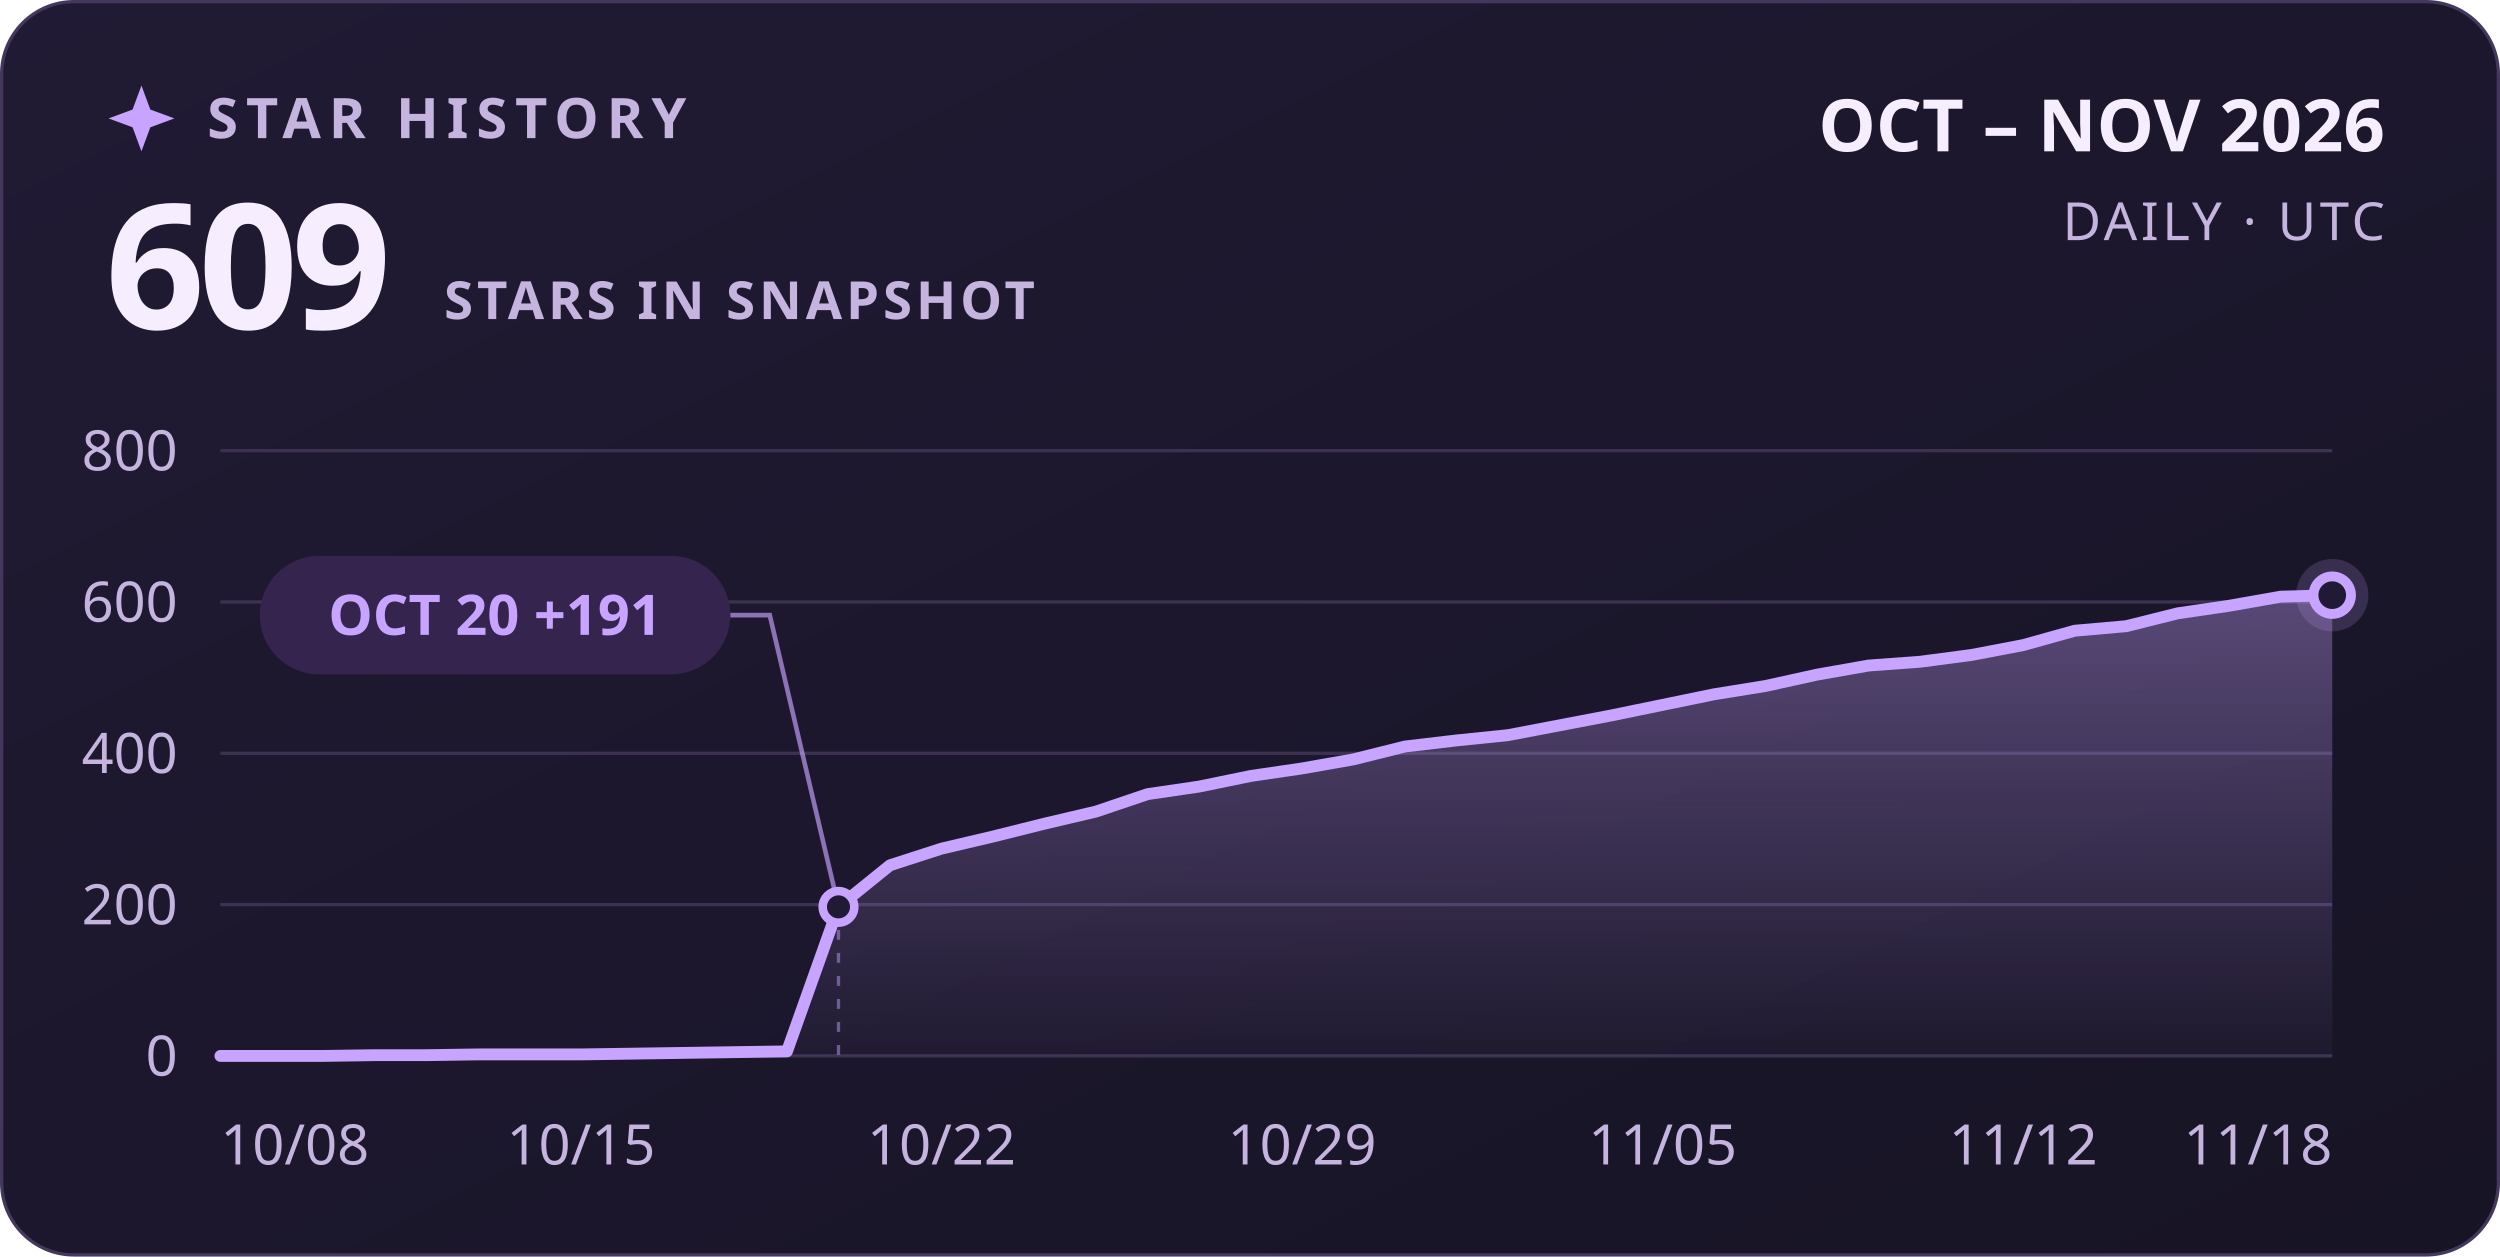
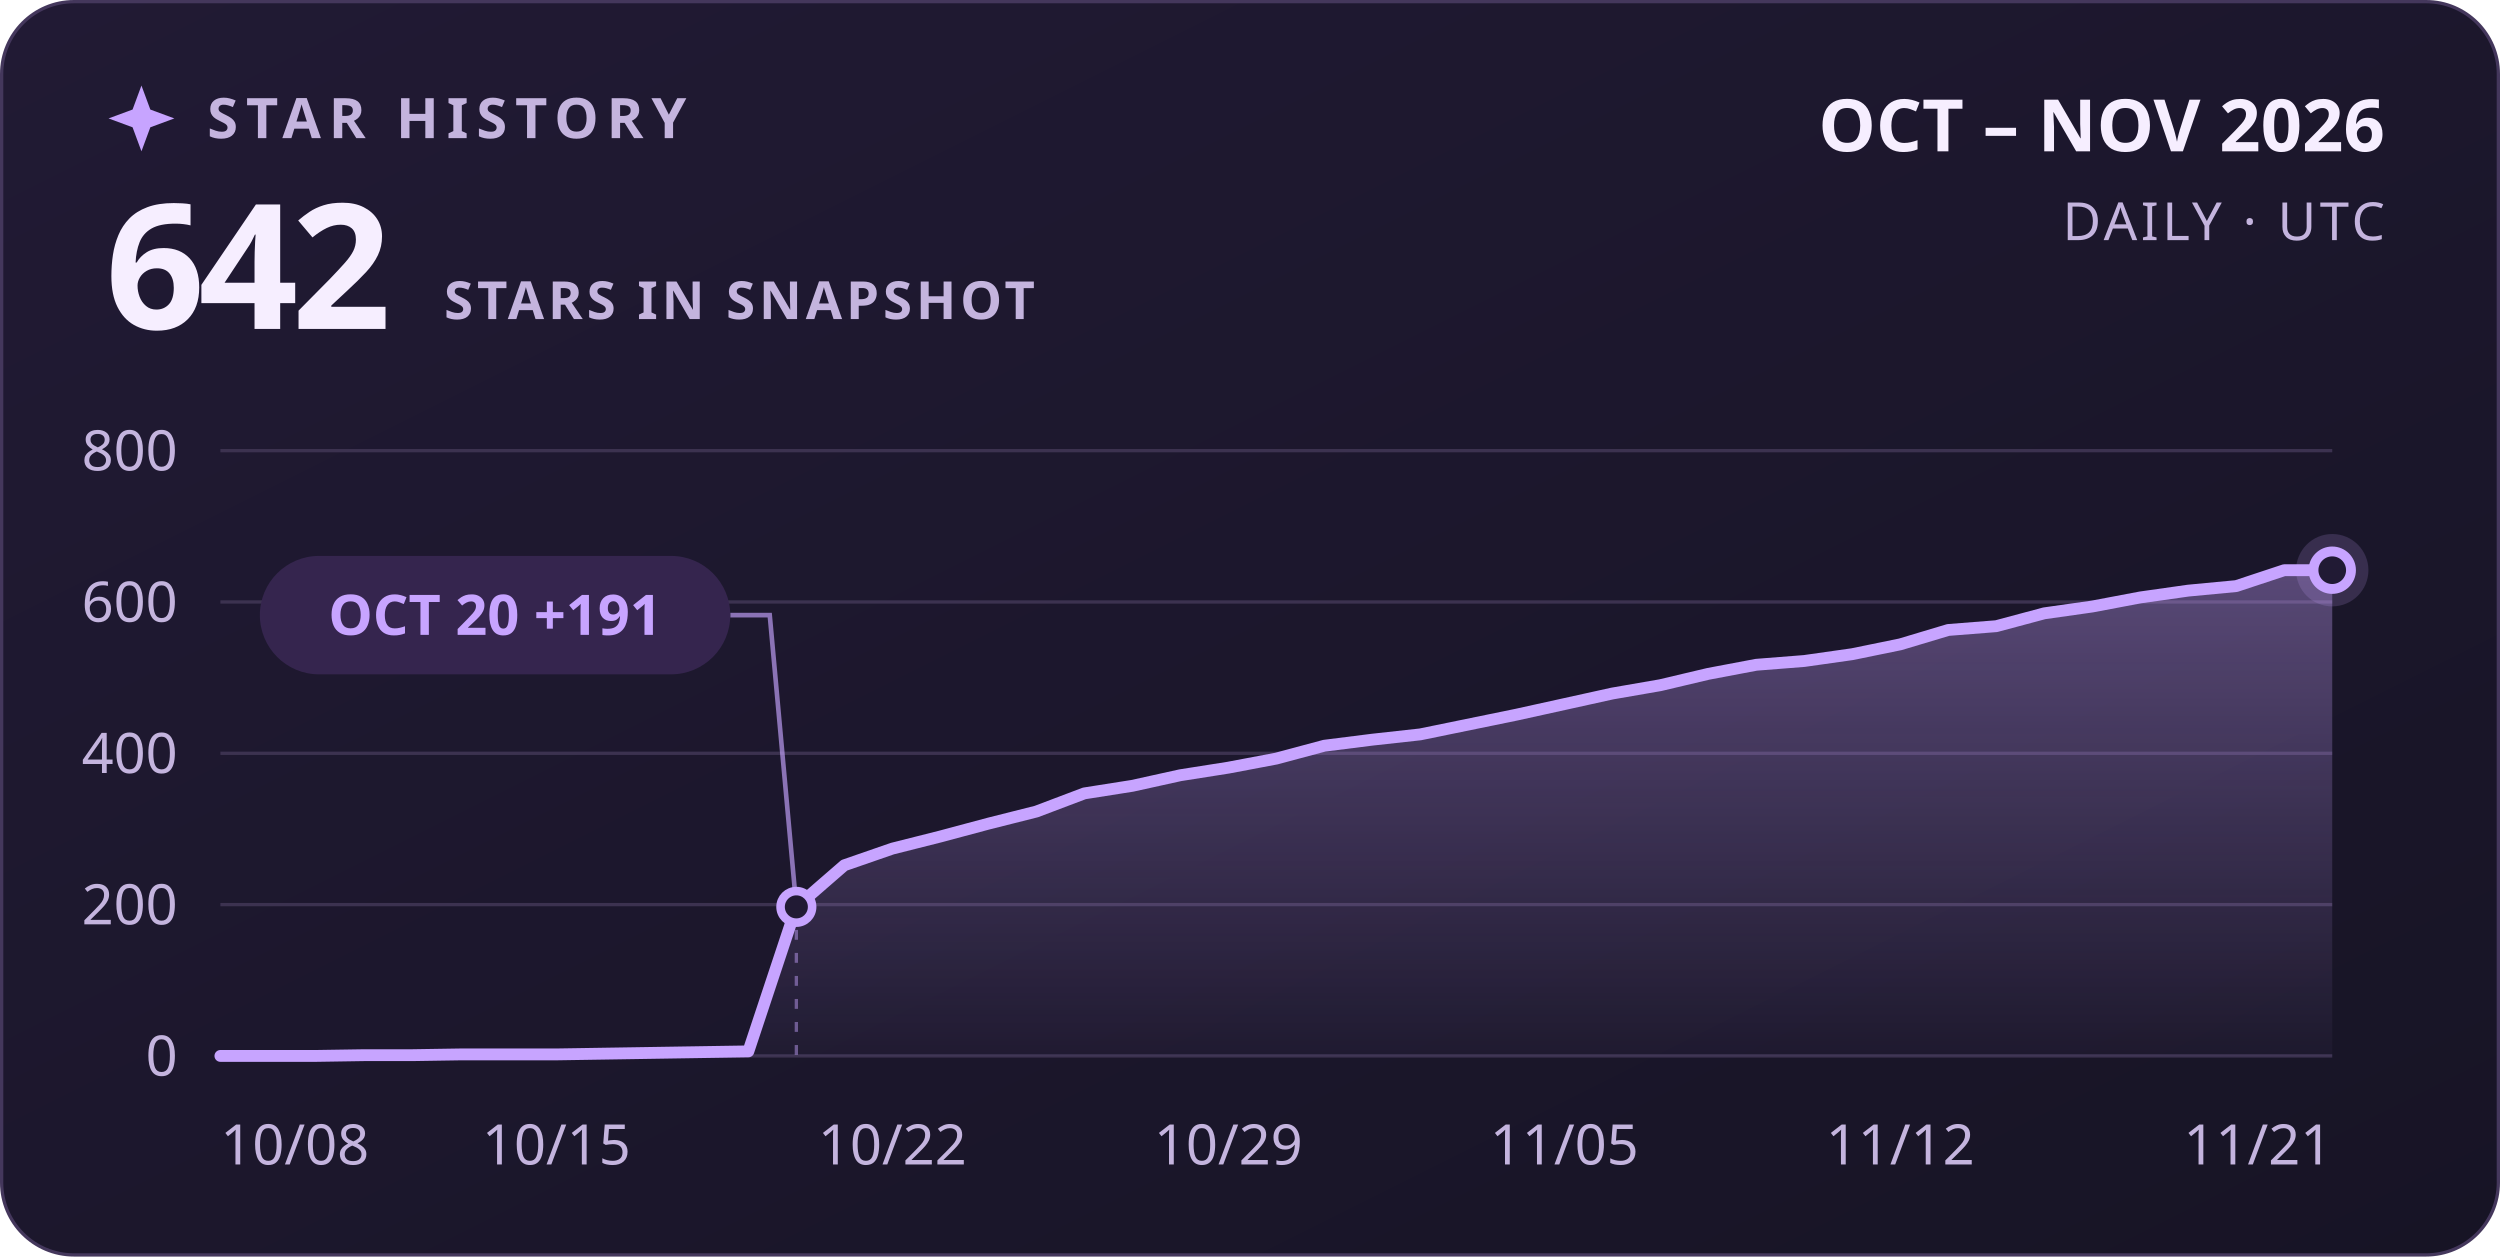
<svg xmlns="http://www.w3.org/2000/svg" width="760" height="382" viewBox="0 0 760 382" role="img" aria-labelledby="title desc">
  <defs>
    <linearGradient id="card" x1="0" y1="0" x2="1" y2="1" gradientUnits="objectBoundingBox">
      <stop stop-color="#211a34" />
      <stop offset="1" stop-color="#171425" />
    </linearGradient>
    <linearGradient id="area" x1="0" y1="0" x2="0" y2="1" gradientUnits="objectBoundingBox">
      <stop stop-color="#c8a3ff" stop-opacity=".36" />
      <stop offset="1" stop-color="#c8a3ff" stop-opacity=".03" />
    </linearGradient>
  </defs>
  <rect x=".5" y=".5" width="759" height="381" rx="22" fill="url(#card)" stroke="#44375c" />
  <g font-family="system-ui, Segoe UI, sans-serif" font-variant-numeric="tabular-nums">
    <path d="M43 26l2.7 7.3L53 36l-7.3 2.7L43 46l-2.7-7.3L33 36l7.3-2.7z" fill="#c7a4ff" />
    <text x="63" y="42" font-size="17" letter-spacing="2.4" font-weight="650" fill="#c4b4de">STAR HISTORY</text>
-     <text x="32" y="100" font-size="53" letter-spacing="-2" font-weight="760" fill="#f6eeff">609</text>
+     <text x="32" y="100" font-size="53" letter-spacing="-2" font-weight="760" fill="#f6eeff">642</text>
    <text x="135" y="97" font-size="16" letter-spacing="1.2" font-weight="650" fill="#c4b4de">STARS IN SNAPSHOT</text>
    <text x="725" y="46" text-anchor="end" font-size="22" font-weight="690" fill="#f6eeff">OCT – NOV 2026</text>
    <text x="725" y="73" text-anchor="end" font-size="16" letter-spacing="1.1" fill="#c4b4de">DAILY · UTC</text>
    <g fill="#c4b4de" font-size="17">
      <path d="M67 321.00H709" stroke="#3c3250" />
      <text x="54" y="327.00" text-anchor="end">0</text>
      <path d="M67 275.00H709" stroke="#3c3250" />
      <text x="54" y="281.00" text-anchor="end">200</text>
      <path d="M67 229.00H709" stroke="#3c3250" />
      <text x="54" y="235.00" text-anchor="end">400</text>
      <path d="M67 183.00H709" stroke="#3c3250" />
      <text x="54" y="189.00" text-anchor="end">600</text>
      <path d="M67 137.00H709" stroke="#3c3250" />
      <text x="54" y="143.00" text-anchor="end">800</text>
      <text x="67.00" y="354" text-anchor="start">10/08</text>
-       <text x="176.61" y="354" text-anchor="middle">10/15</text>
-       <text x="286.22" y="354" text-anchor="middle">10/22</text>
-       <text x="395.83" y="354" text-anchor="middle">10/29</text>
-       <text x="505.44" y="354" text-anchor="middle">11/05</text>
-       <text x="615.05" y="354" text-anchor="middle">11/12</text>
-       <text x="709.00" y="354" text-anchor="end">11/18</text>
+       <text x="169.14" y="354" text-anchor="middle">10/15</text>
+       <text x="271.27" y="354" text-anchor="middle">10/22</text>
+       <text x="373.41" y="354" text-anchor="middle">10/29</text>
+       <text x="475.55" y="354" text-anchor="middle">11/05</text>
+       <text x="577.68" y="354" text-anchor="middle">11/12</text>
+       <text x="709.00" y="354" text-anchor="end">11/21</text>
    </g>
-     <path d="M67.00 321.00 L82.66 321.00 L98.32 321.00 L113.98 320.77 L129.63 320.77 L145.29 320.54 L160.95 320.54 L176.61 320.54 L192.27 320.31 L207.93 320.08 L223.59 319.85 L239.24 319.62 L254.90 275.69 L270.56 263.04 L286.22 257.98 L301.88 254.30 L317.54 250.39 L333.20 246.71 L348.85 241.42 L364.51 239.12 L380.17 235.90 L395.83 233.60 L411.49 230.84 L427.15 226.93 L442.80 225.09 L458.46 223.48 L474.12 220.49 L489.78 217.50 L505.44 214.28 L521.10 211.06 L536.76 208.53 L552.41 205.08 L568.07 202.32 L583.73 201.17 L599.39 199.10 L615.05 196.11 L630.71 191.74 L646.37 190.36 L662.02 186.45 L677.68 184.15 L693.34 181.39 L709.00 180.93 L709 321H67Z" fill="url(#area)" />
-     <path d="M67.00 321.00 L82.66 321.00 L98.32 321.00 L113.98 320.77 L129.63 320.77 L145.29 320.54 L160.95 320.54 L176.61 320.54 L192.27 320.31 L207.93 320.08 L223.59 319.85 L239.24 319.62 L254.90 275.69 L270.56 263.04 L286.22 257.98 L301.88 254.30 L317.54 250.39 L333.20 246.71 L348.85 241.42 L364.51 239.12 L380.17 235.90 L395.83 233.60 L411.49 230.84 L427.15 226.93 L442.80 225.09 L458.46 223.48 L474.12 220.49 L489.78 217.50 L505.44 214.28 L521.10 211.06 L536.76 208.53 L552.41 205.08 L568.07 202.32 L583.73 201.17 L599.39 199.10 L615.05 196.11 L630.71 191.74 L646.37 190.36 L662.02 186.45 L677.68 184.15 L693.34 181.39 L709.00 180.93" fill="none" stroke="#c7a4ff" stroke-width="3.6" stroke-linecap="round" stroke-linejoin="round" />
-     <path d="M254.90 275.69V321" stroke="#c7a4ff" stroke-opacity=".46" stroke-dasharray="3 4" />
-     <path d="M222.00 187h12L254.90 275.69" fill="none" stroke="#c7a4ff" stroke-opacity=".65" stroke-width="1.4" />
+     <path d="M67.00 321.00 L81.59 321.00 L96.18 321.00 L110.77 320.77 L125.36 320.77 L139.95 320.54 L154.55 320.54 L169.14 320.54 L183.73 320.31 L198.32 320.08 L212.91 319.85 L227.50 319.62 L242.09 275.69 L256.68 263.04 L271.27 257.98 L285.86 254.30 L300.45 250.39 L315.05 246.71 L329.64 241.19 L344.23 238.89 L358.82 235.67 L373.41 233.37 L388.00 230.61 L402.59 226.70 L417.18 224.86 L431.77 223.25 L446.36 220.26 L460.95 217.27 L475.55 214.05 L490.14 210.83 L504.73 208.30 L519.32 204.85 L533.91 202.09 L548.50 200.94 L563.09 198.87 L577.68 195.88 L592.27 191.51 L606.86 190.36 L621.45 186.45 L636.05 184.38 L650.64 181.62 L665.23 179.55 L679.82 178.17 L694.41 173.34 L709.00 173.34 L709 321H67Z" fill="url(#area)" />
+     <path d="M67.00 321.00 L81.59 321.00 L96.18 321.00 L110.77 320.77 L125.36 320.77 L139.95 320.54 L154.55 320.54 L169.14 320.54 L183.73 320.31 L198.32 320.08 L212.91 319.85 L227.50 319.62 L242.09 275.69 L256.68 263.04 L271.27 257.98 L285.86 254.30 L300.45 250.39 L315.05 246.71 L329.64 241.19 L344.23 238.89 L358.82 235.67 L373.41 233.37 L388.00 230.61 L402.59 226.70 L417.18 224.86 L431.77 223.25 L446.36 220.26 L460.95 217.27 L475.55 214.05 L490.14 210.83 L504.73 208.30 L519.32 204.85 L533.91 202.09 L548.50 200.94 L563.09 198.87 L577.68 195.88 L592.27 191.51 L606.86 190.36 L621.45 186.45 L636.05 184.38 L650.64 181.62 L665.23 179.55 L679.82 178.17 L694.41 173.34 L709.00 173.34" fill="none" stroke="#c7a4ff" stroke-width="3.6" stroke-linecap="round" stroke-linejoin="round" />
+     <path d="M242.09 275.69V321" stroke="#c7a4ff" stroke-opacity=".46" stroke-dasharray="3 4" />
+     <path d="M222.00 187h12L242.09 275.69" fill="none" stroke="#c7a4ff" stroke-opacity=".65" stroke-width="1.4" />
    <rect x="79.00" y="169" width="143" height="36" rx="18" fill="#35254e" />
    <text x="150.50" y="193" text-anchor="middle" fill="#c7a4ff" font-size="17" font-weight="720">OCT 20  +191</text>
-     <circle cx="254.90" cy="275.69" r="4.8" fill="#211a34" stroke="#c7a4ff" stroke-width="2.6" />
-     <circle cx="709" cy="180.93" r="11" fill="#c7a4ff" opacity=".17" />
-     <circle cx="709" cy="180.93" r="5.7" fill="#211a34" stroke="#c7a4ff" stroke-width="3" />
+     <circle cx="242.09" cy="275.69" r="4.8" fill="#211a34" stroke="#c7a4ff" stroke-width="2.6" />
+     <circle cx="709" cy="173.34" r="11" fill="#c7a4ff" opacity=".17" />
+     <circle cx="709" cy="173.34" r="5.7" fill="#211a34" stroke="#c7a4ff" stroke-width="3" />
  </g>
</svg>
